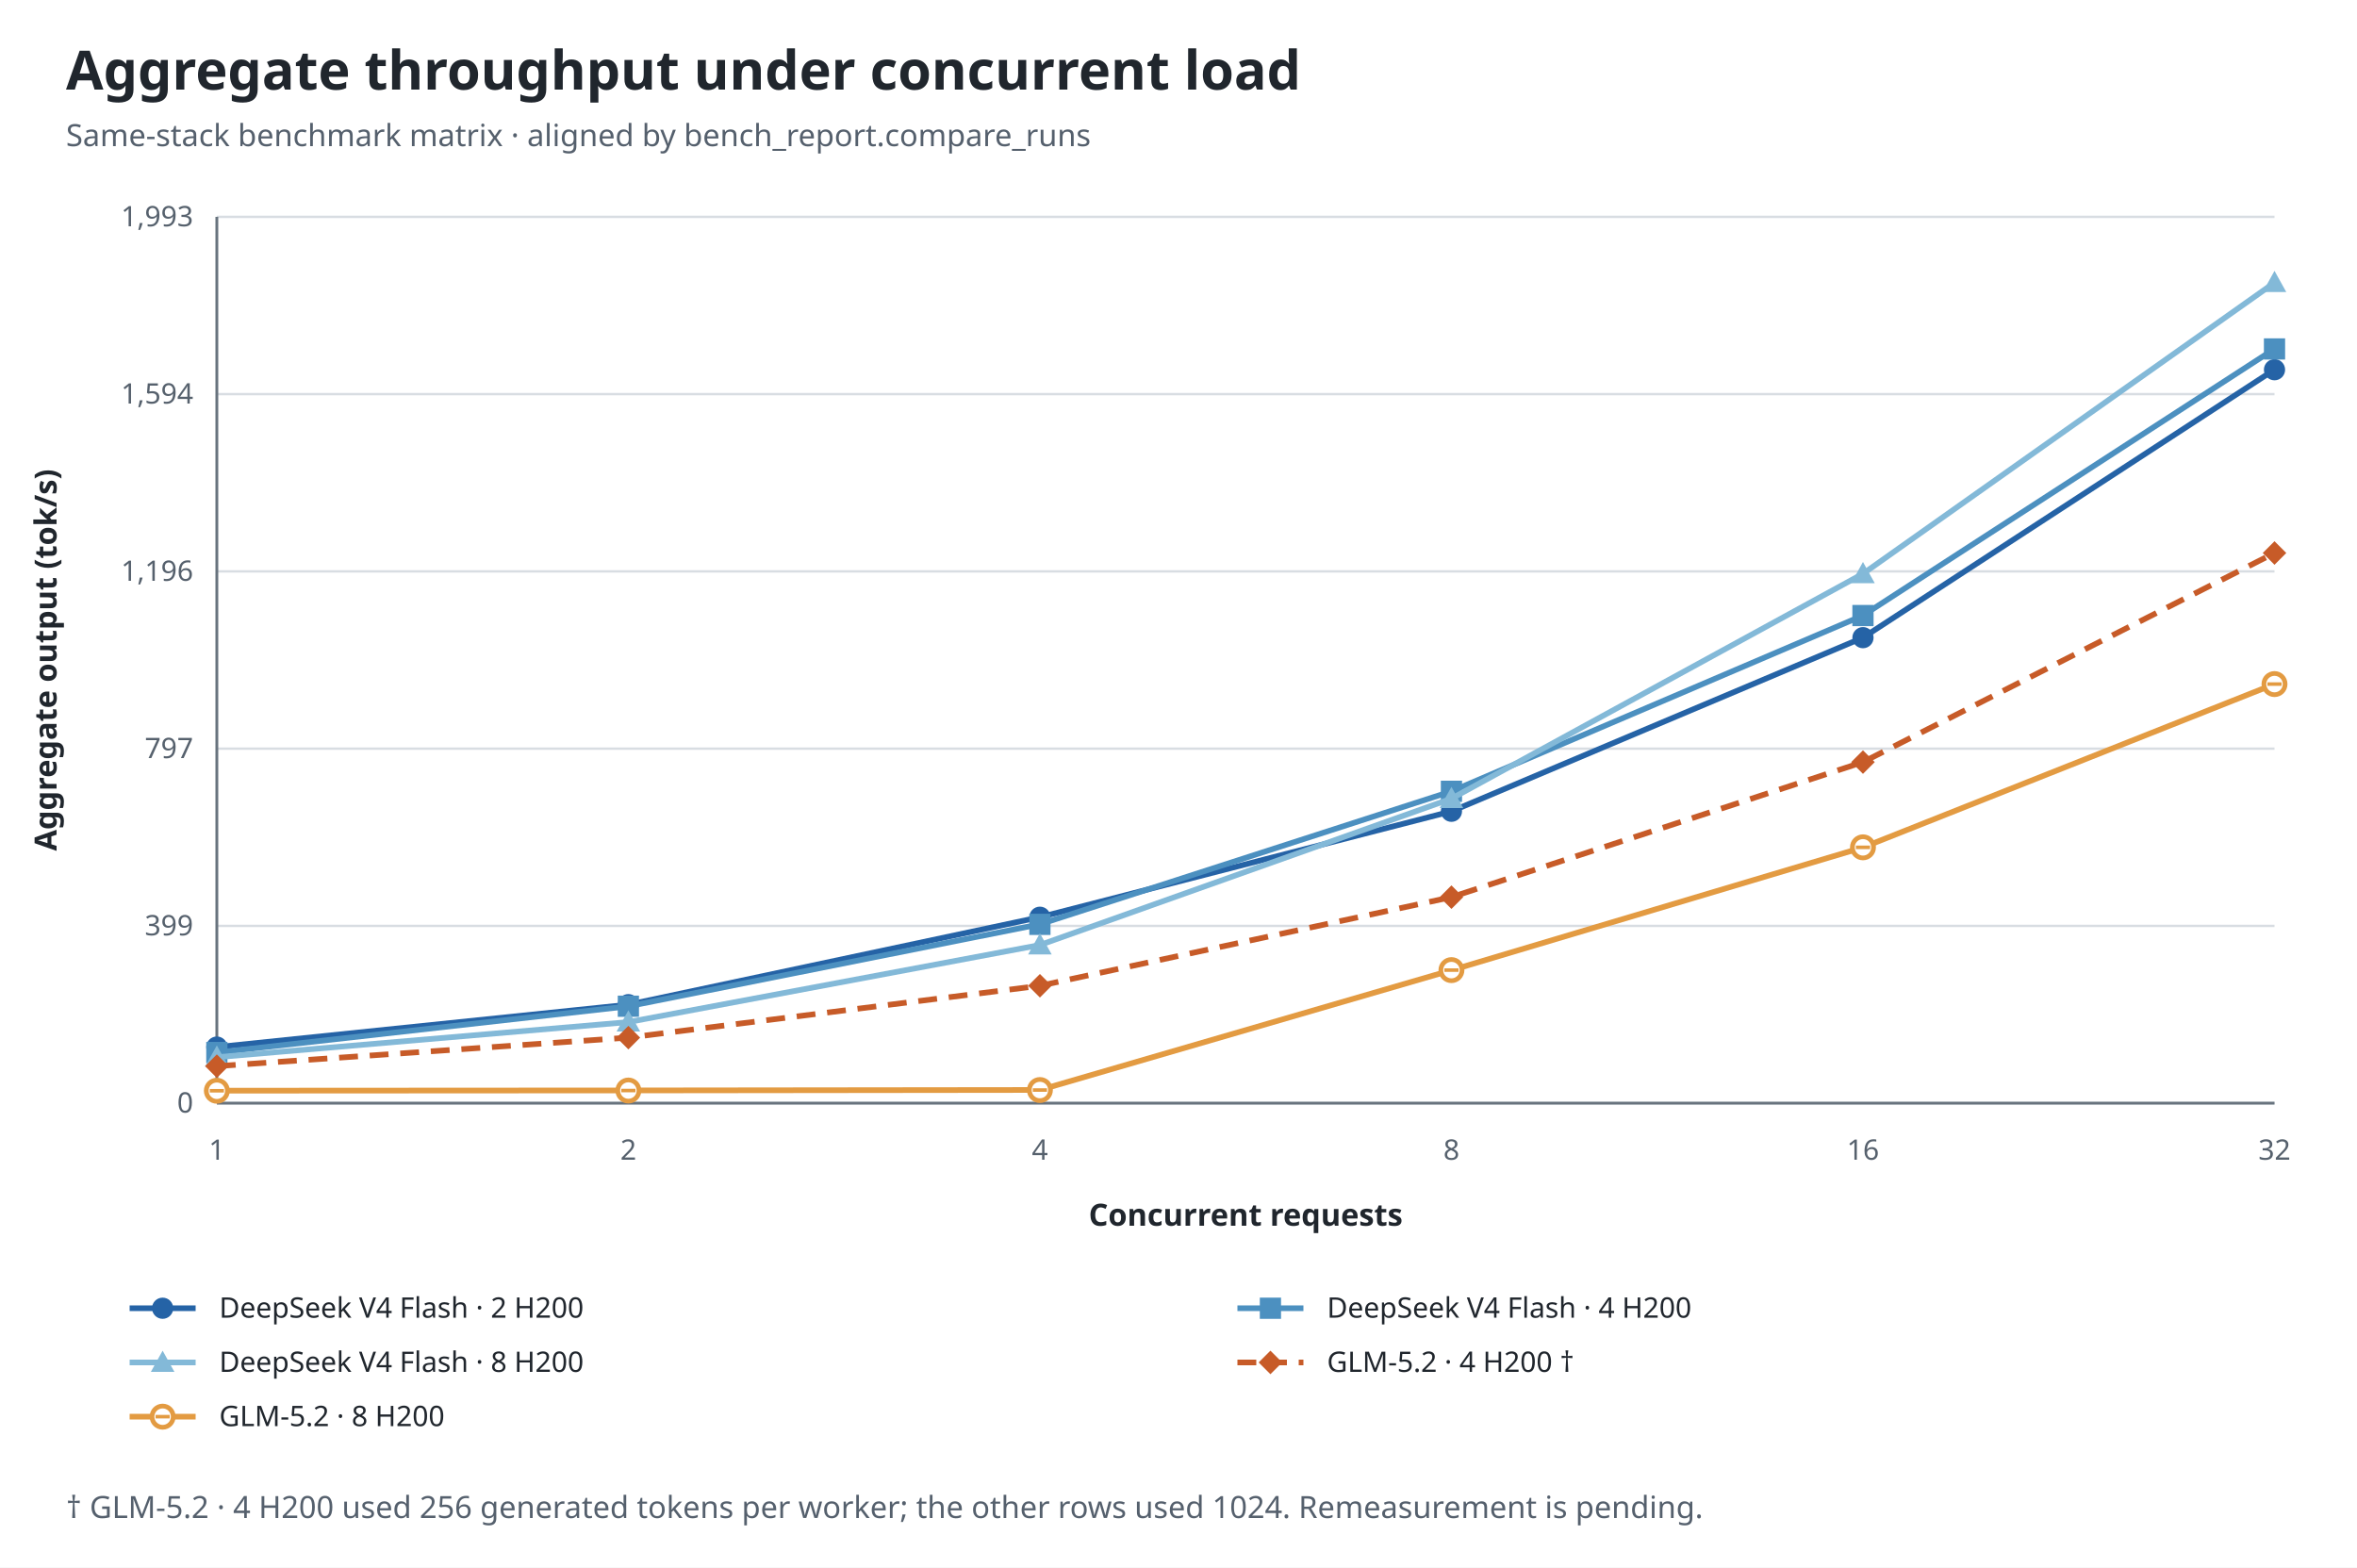
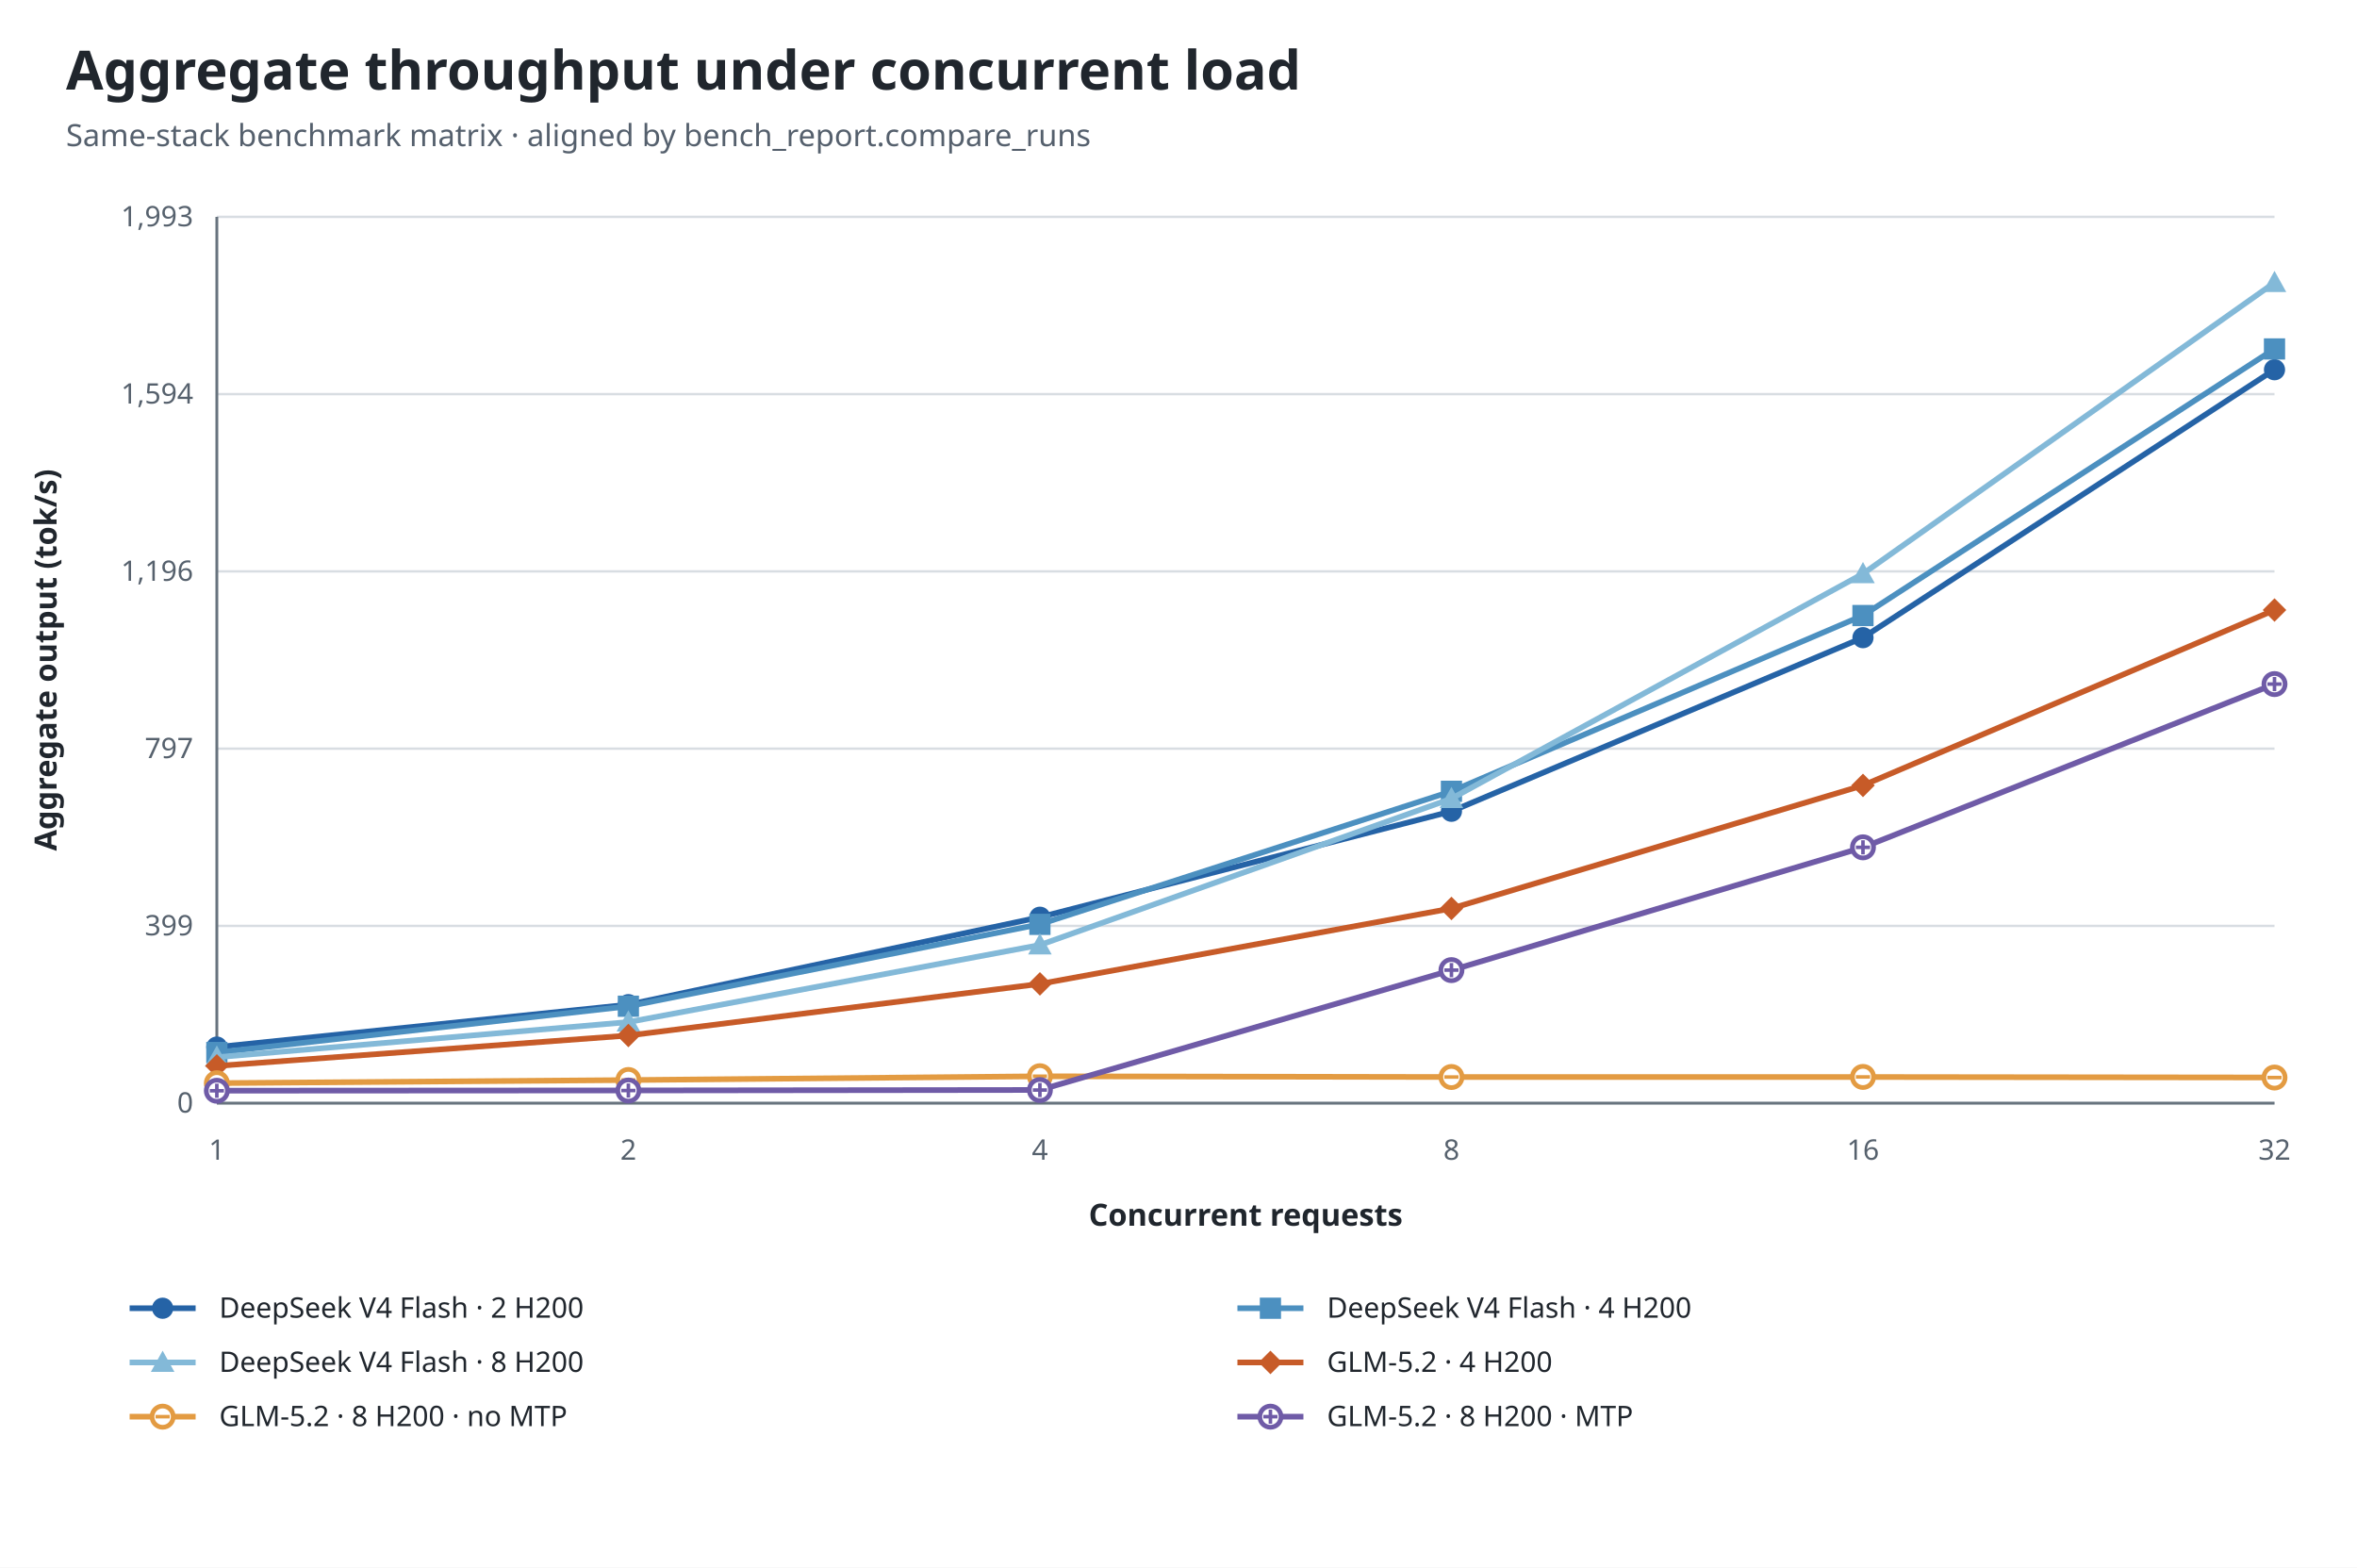
<svg xmlns="http://www.w3.org/2000/svg" viewBox="0 0 1000 665" width="1000" height="665" role="img" aria-labelledby="figure-title figure-description">
  <style>
      text { font-family: system-ui, sans-serif; fill: #20262d; }
      .title { font-size: 23px; font-weight: 700; }
      .subtitle { font-size: 13px; fill: #55606d; }
      .axis-label { font-size: 13px; font-weight: 600; }
      .tick { font-size: 12px; fill: #56616d; }
      .legend { font-size: 12px; }
      .value { font-size: 11px; font-weight: 600; }
      .grid { stroke: #d8dde2; stroke-width: 1; }
      .axis { stroke: #68737e; stroke-width: 1.2; }
    </style>
  <rect x="0" y="0" width="1000" height="665" fill="#ffffff" />
  <text x="28.0" y="38.0" class="title" text-anchor="start">Aggregate throughput under concurrent load</text>
  <text x="28.0" y="62.0" class="subtitle" text-anchor="start">Same-stack benchmark matrix · aligned by bench_report.compare_runs</text>
  <line x1="92.0" y1="468.0" x2="965.0" y2="468.0" class="grid" />
  <text x="82.0" y="472.0" class="tick" text-anchor="end">0</text>
  <line x1="92.0" y1="392.8" x2="965.0" y2="392.8" class="grid" />
  <text x="82.0" y="396.8" class="tick" text-anchor="end">399</text>
  <line x1="92.0" y1="317.6" x2="965.0" y2="317.6" class="grid" />
  <text x="82.0" y="321.6" class="tick" text-anchor="end">797</text>
  <line x1="92.0" y1="242.4" x2="965.0" y2="242.4" class="grid" />
  <text x="82.0" y="246.4" class="tick" text-anchor="end">1,196</text>
  <line x1="92.0" y1="167.2" x2="965.0" y2="167.2" class="grid" />
  <text x="82.0" y="171.2" class="tick" text-anchor="end">1,594</text>
  <line x1="92.0" y1="92.0" x2="965.0" y2="92.0" class="grid" />
  <text x="82.0" y="96.0" class="tick" text-anchor="end">1,993</text>
  <line x1="92.0" y1="92.0" x2="92.0" y2="468.0" class="axis" />
  <line x1="92.0" y1="468.0" x2="965.0" y2="468.0" class="axis" />
  <text x="92.0" y="492.0" class="tick" text-anchor="middle">1</text>
  <text x="266.6" y="492.0" class="tick" text-anchor="middle">2</text>
  <text x="441.2" y="492.0" class="tick" text-anchor="middle">4</text>
  <text x="615.8" y="492.0" class="tick" text-anchor="middle">8</text>
  <text x="790.4" y="492.0" class="tick" text-anchor="middle">16</text>
  <text x="965.0" y="492.0" class="tick" text-anchor="middle">32</text>
  <text x="528.5" y="520.0" class="axis-label" text-anchor="middle">Concurrent requests</text>
  <text x="24.0" y="280.0" class="axis-label" text-anchor="middle" transform="rotate(-90 24 280.0)">Aggregate output (tok/s)</text>
-   <path d="M 92.0 444.2 L 266.6 426.2 L 441.2 389.1 L 615.8 344.2 L 790.4 270.5 L 965.0 156.8" fill="none" stroke="#2563a6" stroke-width="2.4" stroke-dasharray="none" />
+   <path d="M 92.0 444.2 L 266.6 426.2 L 441.2 389.1 L 615.8 344.2 L 790.4 270.5 L 965.0 156.8" fill="none" stroke="#2563a6" stroke-width="2.4" />
  <circle cx="92.0" cy="444.21" r="4.5" fill="#2563a6" />
  <circle cx="266.6" cy="426.212" r="4.5" fill="#2563a6" />
  <circle cx="441.2" cy="389.122" r="4.5" fill="#2563a6" />
  <circle cx="615.8" cy="344.165" r="4.5" fill="#2563a6" />
  <circle cx="790.4" cy="270.514" r="4.5" fill="#2563a6" />
  <circle cx="965.0" cy="156.848" r="4.5" fill="#2563a6" />
-   <line x1="55" y1="555" x2="83" y2="555" stroke="#2563a6" stroke-width="2.4" stroke-dasharray="none" />
+   <line x1="55" y1="555" x2="83" y2="555" stroke="#2563a6" stroke-width="2.4" />
  <circle cx="69" cy="555" r="4.5" fill="#2563a6" />
  <text x="93.0" y="559.0" class="legend" text-anchor="start">DeepSeek V4 Flash · 2 H200</text>
-   <path d="M 92.0 446.5 L 266.6 426.9 L 441.2 392.1 L 615.8 335.7 L 790.4 261.1 L 965.0 148.0" fill="none" stroke="#4c90c0" stroke-width="2.4" stroke-dasharray="none" />
+   <path d="M 92.0 446.5 L 266.6 426.9 L 441.2 392.1 L 615.8 335.7 L 790.4 261.1 L 965.0 148.0" fill="none" stroke="#4c90c0" stroke-width="2.4" />
  <rect x="87.5" y="442.012" width="9" height="9" fill="#4c90c0" />
  <rect x="262.1" y="422.373" width="9" height="9" fill="#4c90c0" />
  <rect x="436.7" y="387.641" width="9" height="9" fill="#4c90c0" />
  <rect x="611.3" y="331.195" width="9" height="9" fill="#4c90c0" />
  <rect x="785.9" y="256.637" width="9" height="9" fill="#4c90c0" />
  <rect x="960.5" y="143.537" width="9" height="9" fill="#4c90c0" />
-   <line x1="525" y1="555" x2="553" y2="555" stroke="#4c90c0" stroke-width="2.4" stroke-dasharray="none" />
+   <line x1="525" y1="555" x2="553" y2="555" stroke="#4c90c0" stroke-width="2.4" />
  <rect x="534.5" y="550.5" width="9" height="9" fill="#4c90c0" />
  <text x="563.0" y="559.0" class="legend" text-anchor="start">DeepSeek V4 Flash · 4 H200</text>
-   <path d="M 92.0 448.5 L 266.6 433.6 L 441.2 400.9 L 615.8 338.8 L 790.4 243.4 L 965.0 119.9" fill="none" stroke="#83b9d8" stroke-width="2.4" stroke-dasharray="none" />
+   <path d="M 92.0 448.5 L 266.6 433.6 L 441.2 400.9 L 615.8 338.8 L 790.4 243.4 L 965.0 119.9" fill="none" stroke="#83b9d8" stroke-width="2.4" />
  <polygon points="92.0,443.5 87.0,452.5 97.0,452.5" fill="#83b9d8" />
  <polygon points="266.6,428.6 261.6,437.6 271.6,437.6" fill="#83b9d8" />
  <polygon points="441.2,395.9 436.2,404.9 446.2,404.9" fill="#83b9d8" />
  <polygon points="615.8,333.8 610.8,342.8 620.8,342.8" fill="#83b9d8" />
  <polygon points="790.4,238.4 785.4,247.4 795.4,247.4" fill="#83b9d8" />
  <polygon points="965.0,114.9 960.0,123.9 970.0,123.9" fill="#83b9d8" />
-   <line x1="55" y1="578" x2="83" y2="578" stroke="#83b9d8" stroke-width="2.4" stroke-dasharray="none" />
+   <line x1="55" y1="578" x2="83" y2="578" stroke="#83b9d8" stroke-width="2.4" />
  <polygon points="69.0,573.0 64.0,582.0 74.0,582.0" fill="#83b9d8" />
  <text x="93.0" y="582.0" class="legend" text-anchor="start">DeepSeek V4 Flash · 8 H200</text>
-   <path d="M 92.0 452.3 L 266.6 440.2 L 441.2 418.2 L 615.8 380.6 L 790.4 323.3 L 965.0 234.6" fill="none" stroke="#c75b28" stroke-width="2.4" stroke-dasharray="8 5" />
-   <polygon points="92.0,447.3 87.0,452.3 92.0,457.3 97.0,452.3" fill="#c75b28" />
-   <polygon points="266.6,435.2 261.6,440.2 266.6,445.2 271.6,440.2" fill="#c75b28" />
-   <polygon points="441.2,413.2 436.2,418.2 441.2,423.2 446.2,418.2" fill="#c75b28" />
-   <polygon points="615.8,375.6 610.8,380.6 615.8,385.6 620.8,380.6" fill="#c75b28" />
-   <polygon points="790.4,318.3 785.4,323.3 790.4,328.3 795.4,323.3" fill="#c75b28" />
-   <polygon points="965.0,229.6 960.0,234.6 965.0,239.6 970.0,234.6" fill="#c75b28" />
-   <line x1="525" y1="578" x2="553" y2="578" stroke="#c75b28" stroke-width="2.4" stroke-dasharray="8 5" />
+   <path d="M 92.0 452.2 L 266.6 439.3 L 441.2 417.4 L 615.8 385.4 L 790.4 333.2 L 965.0 258.8" fill="none" stroke="#c75b28" stroke-width="2.4" />
+   <polygon points="92.0,447.2 87.0,452.2 92.0,457.2 97.0,452.2" fill="#c75b28" />
+   <polygon points="266.6,434.3 261.6,439.3 266.6,444.3 271.6,439.3" fill="#c75b28" />
+   <polygon points="441.2,412.4 436.2,417.4 441.2,422.4 446.2,417.4" fill="#c75b28" />
+   <polygon points="615.8,380.4 610.8,385.4 615.8,390.4 620.8,385.4" fill="#c75b28" />
+   <polygon points="790.4,328.2 785.4,333.2 790.4,338.2 795.4,333.2" fill="#c75b28" />
+   <polygon points="965.0,253.8 960.0,258.8 965.0,263.8 970.0,258.8" fill="#c75b28" />
+   <line x1="525" y1="578" x2="553" y2="578" stroke="#c75b28" stroke-width="2.4" />
  <polygon points="539.0,573.0 534.0,578.0 539.0,583.0 544.0,578.0" fill="#c75b28" />
-   <text x="563.0" y="582.0" class="legend" text-anchor="start">GLM-5.2 · 4 H200 †</text>
-   <path d="M 92.0 462.7 L 266.6 462.6 L 441.2 462.4 L 615.8 411.6 L 790.4 359.5 L 965.0 290.2" fill="none" stroke="#e39b42" stroke-width="2.4" stroke-dasharray="none" />
-   <circle cx="92.0" cy="462.736" r="4.5" fill="#ffffff" stroke="#e39b42" stroke-width="2" />
-   <line x1="89.0" y1="462.736" x2="95.0" y2="462.736" stroke="#e39b42" stroke-width="1.5" />
-   <circle cx="266.6" cy="462.642" r="4.5" fill="#ffffff" stroke="#e39b42" stroke-width="2" />
-   <line x1="263.6" y1="462.642" x2="269.6" y2="462.642" stroke="#e39b42" stroke-width="1.5" />
-   <circle cx="441.2" cy="462.435" r="4.5" fill="#ffffff" stroke="#e39b42" stroke-width="2" />
-   <line x1="438.2" y1="462.435" x2="444.2" y2="462.435" stroke="#e39b42" stroke-width="1.5" />
-   <circle cx="615.8" cy="411.554" r="4.5" fill="#ffffff" stroke="#e39b42" stroke-width="2" />
-   <line x1="612.8" y1="411.554" x2="618.8" y2="411.554" stroke="#e39b42" stroke-width="1.5" />
-   <circle cx="790.4" cy="359.465" r="4.5" fill="#ffffff" stroke="#e39b42" stroke-width="2" />
-   <line x1="787.4" y1="359.465" x2="793.4" y2="359.465" stroke="#e39b42" stroke-width="1.5" />
-   <circle cx="965.0" cy="290.209" r="4.5" fill="#ffffff" stroke="#e39b42" stroke-width="2" />
-   <line x1="962.0" y1="290.209" x2="968.0" y2="290.209" stroke="#e39b42" stroke-width="1.5" />
-   <line x1="55" y1="601" x2="83" y2="601" stroke="#e39b42" stroke-width="2.4" stroke-dasharray="none" />
+   <text x="563.0" y="582.0" class="legend" text-anchor="start">GLM-5.2 · 4 H200</text>
+   <path d="M 92.0 459.5 L 266.6 458.2 L 441.2 456.6 L 615.8 456.9 L 790.4 456.9 L 965.0 457.1" fill="none" stroke="#e39b42" stroke-width="2.4" />
+   <circle cx="92.0" cy="459.548" r="4.5" fill="#ffffff" stroke="#e39b42" stroke-width="2" />
+   <line x1="89.0" y1="459.548" x2="95.0" y2="459.548" stroke="#e39b42" stroke-width="1.5" />
+   <circle cx="266.6" cy="458.171" r="4.5" fill="#ffffff" stroke="#e39b42" stroke-width="2" />
+   <line x1="263.6" y1="458.171" x2="269.6" y2="458.171" stroke="#e39b42" stroke-width="1.5" />
+   <circle cx="441.2" cy="456.567" r="4.5" fill="#ffffff" stroke="#e39b42" stroke-width="2" />
+   <line x1="438.2" y1="456.567" x2="444.2" y2="456.567" stroke="#e39b42" stroke-width="1.5" />
+   <circle cx="615.8" cy="456.907" r="4.5" fill="#ffffff" stroke="#e39b42" stroke-width="2" />
+   <line x1="612.8" y1="456.907" x2="618.8" y2="456.907" stroke="#e39b42" stroke-width="1.5" />
+   <circle cx="790.4" cy="456.869" r="4.5" fill="#ffffff" stroke="#e39b42" stroke-width="2" />
+   <line x1="787.4" y1="456.869" x2="793.4" y2="456.869" stroke="#e39b42" stroke-width="1.5" />
+   <circle cx="965.0" cy="457.133" r="4.5" fill="#ffffff" stroke="#e39b42" stroke-width="2" />
+   <line x1="962.0" y1="457.133" x2="968.0" y2="457.133" stroke="#e39b42" stroke-width="1.5" />
+   <line x1="55" y1="601" x2="83" y2="601" stroke="#e39b42" stroke-width="2.4" />
  <circle cx="69" cy="601" r="4.5" fill="#ffffff" stroke="#e39b42" stroke-width="2" />
  <line x1="66" y1="601" x2="72" y2="601" stroke="#e39b42" stroke-width="1.5" />
-   <text x="93.0" y="605.0" class="legend" text-anchor="start">GLM-5.2 · 8 H200</text>
-   <text x="28.0" y="644.0" class="subtitle" text-anchor="start">† GLM-5.2 · 4 H200 used 256 generated tokens per worker; the other rows used 1024. Remeasurement is pending.</text>
+   <text x="93.0" y="605.0" class="legend" text-anchor="start">GLM-5.2 · 8 H200 · no MTP</text>
+   <path d="M 92.0 462.7 L 266.6 462.6 L 441.2 462.4 L 615.8 411.6 L 790.4 359.5 L 965.0 290.2" fill="none" stroke="#6f5ba7" stroke-width="2.4" />
+   <circle cx="92.0" cy="462.736" r="4.5" fill="#ffffff" stroke="#6f5ba7" stroke-width="2" />
+   <line x1="89.0" y1="462.736" x2="95.0" y2="462.736" stroke="#6f5ba7" stroke-width="1.5" />
+   <line x1="92.0" y1="459.736" x2="92.0" y2="465.736" stroke="#6f5ba7" stroke-width="1.5" />
+   <circle cx="266.6" cy="462.642" r="4.5" fill="#ffffff" stroke="#6f5ba7" stroke-width="2" />
+   <line x1="263.6" y1="462.642" x2="269.6" y2="462.642" stroke="#6f5ba7" stroke-width="1.5" />
+   <line x1="266.6" y1="459.642" x2="266.6" y2="465.642" stroke="#6f5ba7" stroke-width="1.5" />
+   <circle cx="441.2" cy="462.435" r="4.5" fill="#ffffff" stroke="#6f5ba7" stroke-width="2" />
+   <line x1="438.2" y1="462.435" x2="444.2" y2="462.435" stroke="#6f5ba7" stroke-width="1.5" />
+   <line x1="441.2" y1="459.435" x2="441.2" y2="465.435" stroke="#6f5ba7" stroke-width="1.5" />
+   <circle cx="615.8" cy="411.554" r="4.5" fill="#ffffff" stroke="#6f5ba7" stroke-width="2" />
+   <line x1="612.8" y1="411.554" x2="618.8" y2="411.554" stroke="#6f5ba7" stroke-width="1.5" />
+   <line x1="615.8" y1="408.554" x2="615.8" y2="414.554" stroke="#6f5ba7" stroke-width="1.5" />
+   <circle cx="790.4" cy="359.465" r="4.5" fill="#ffffff" stroke="#6f5ba7" stroke-width="2" />
+   <line x1="787.4" y1="359.465" x2="793.4" y2="359.465" stroke="#6f5ba7" stroke-width="1.5" />
+   <line x1="790.4" y1="356.465" x2="790.4" y2="362.465" stroke="#6f5ba7" stroke-width="1.5" />
+   <circle cx="965.0" cy="290.209" r="4.5" fill="#ffffff" stroke="#6f5ba7" stroke-width="2" />
+   <line x1="962.0" y1="290.209" x2="968.0" y2="290.209" stroke="#6f5ba7" stroke-width="1.5" />
+   <line x1="965.0" y1="287.209" x2="965.0" y2="293.209" stroke="#6f5ba7" stroke-width="1.5" />
+   <line x1="525" y1="601" x2="553" y2="601" stroke="#6f5ba7" stroke-width="2.4" />
+   <circle cx="539" cy="601" r="4.5" fill="#ffffff" stroke="#6f5ba7" stroke-width="2" />
+   <line x1="536" y1="601" x2="542" y2="601" stroke="#6f5ba7" stroke-width="1.5" />
+   <line x1="539" y1="598" x2="539" y2="604" stroke="#6f5ba7" stroke-width="1.5" />
+   <text x="563.0" y="605.0" class="legend" text-anchor="start">GLM-5.2 · 8 H200 · MTP</text>
</svg>
